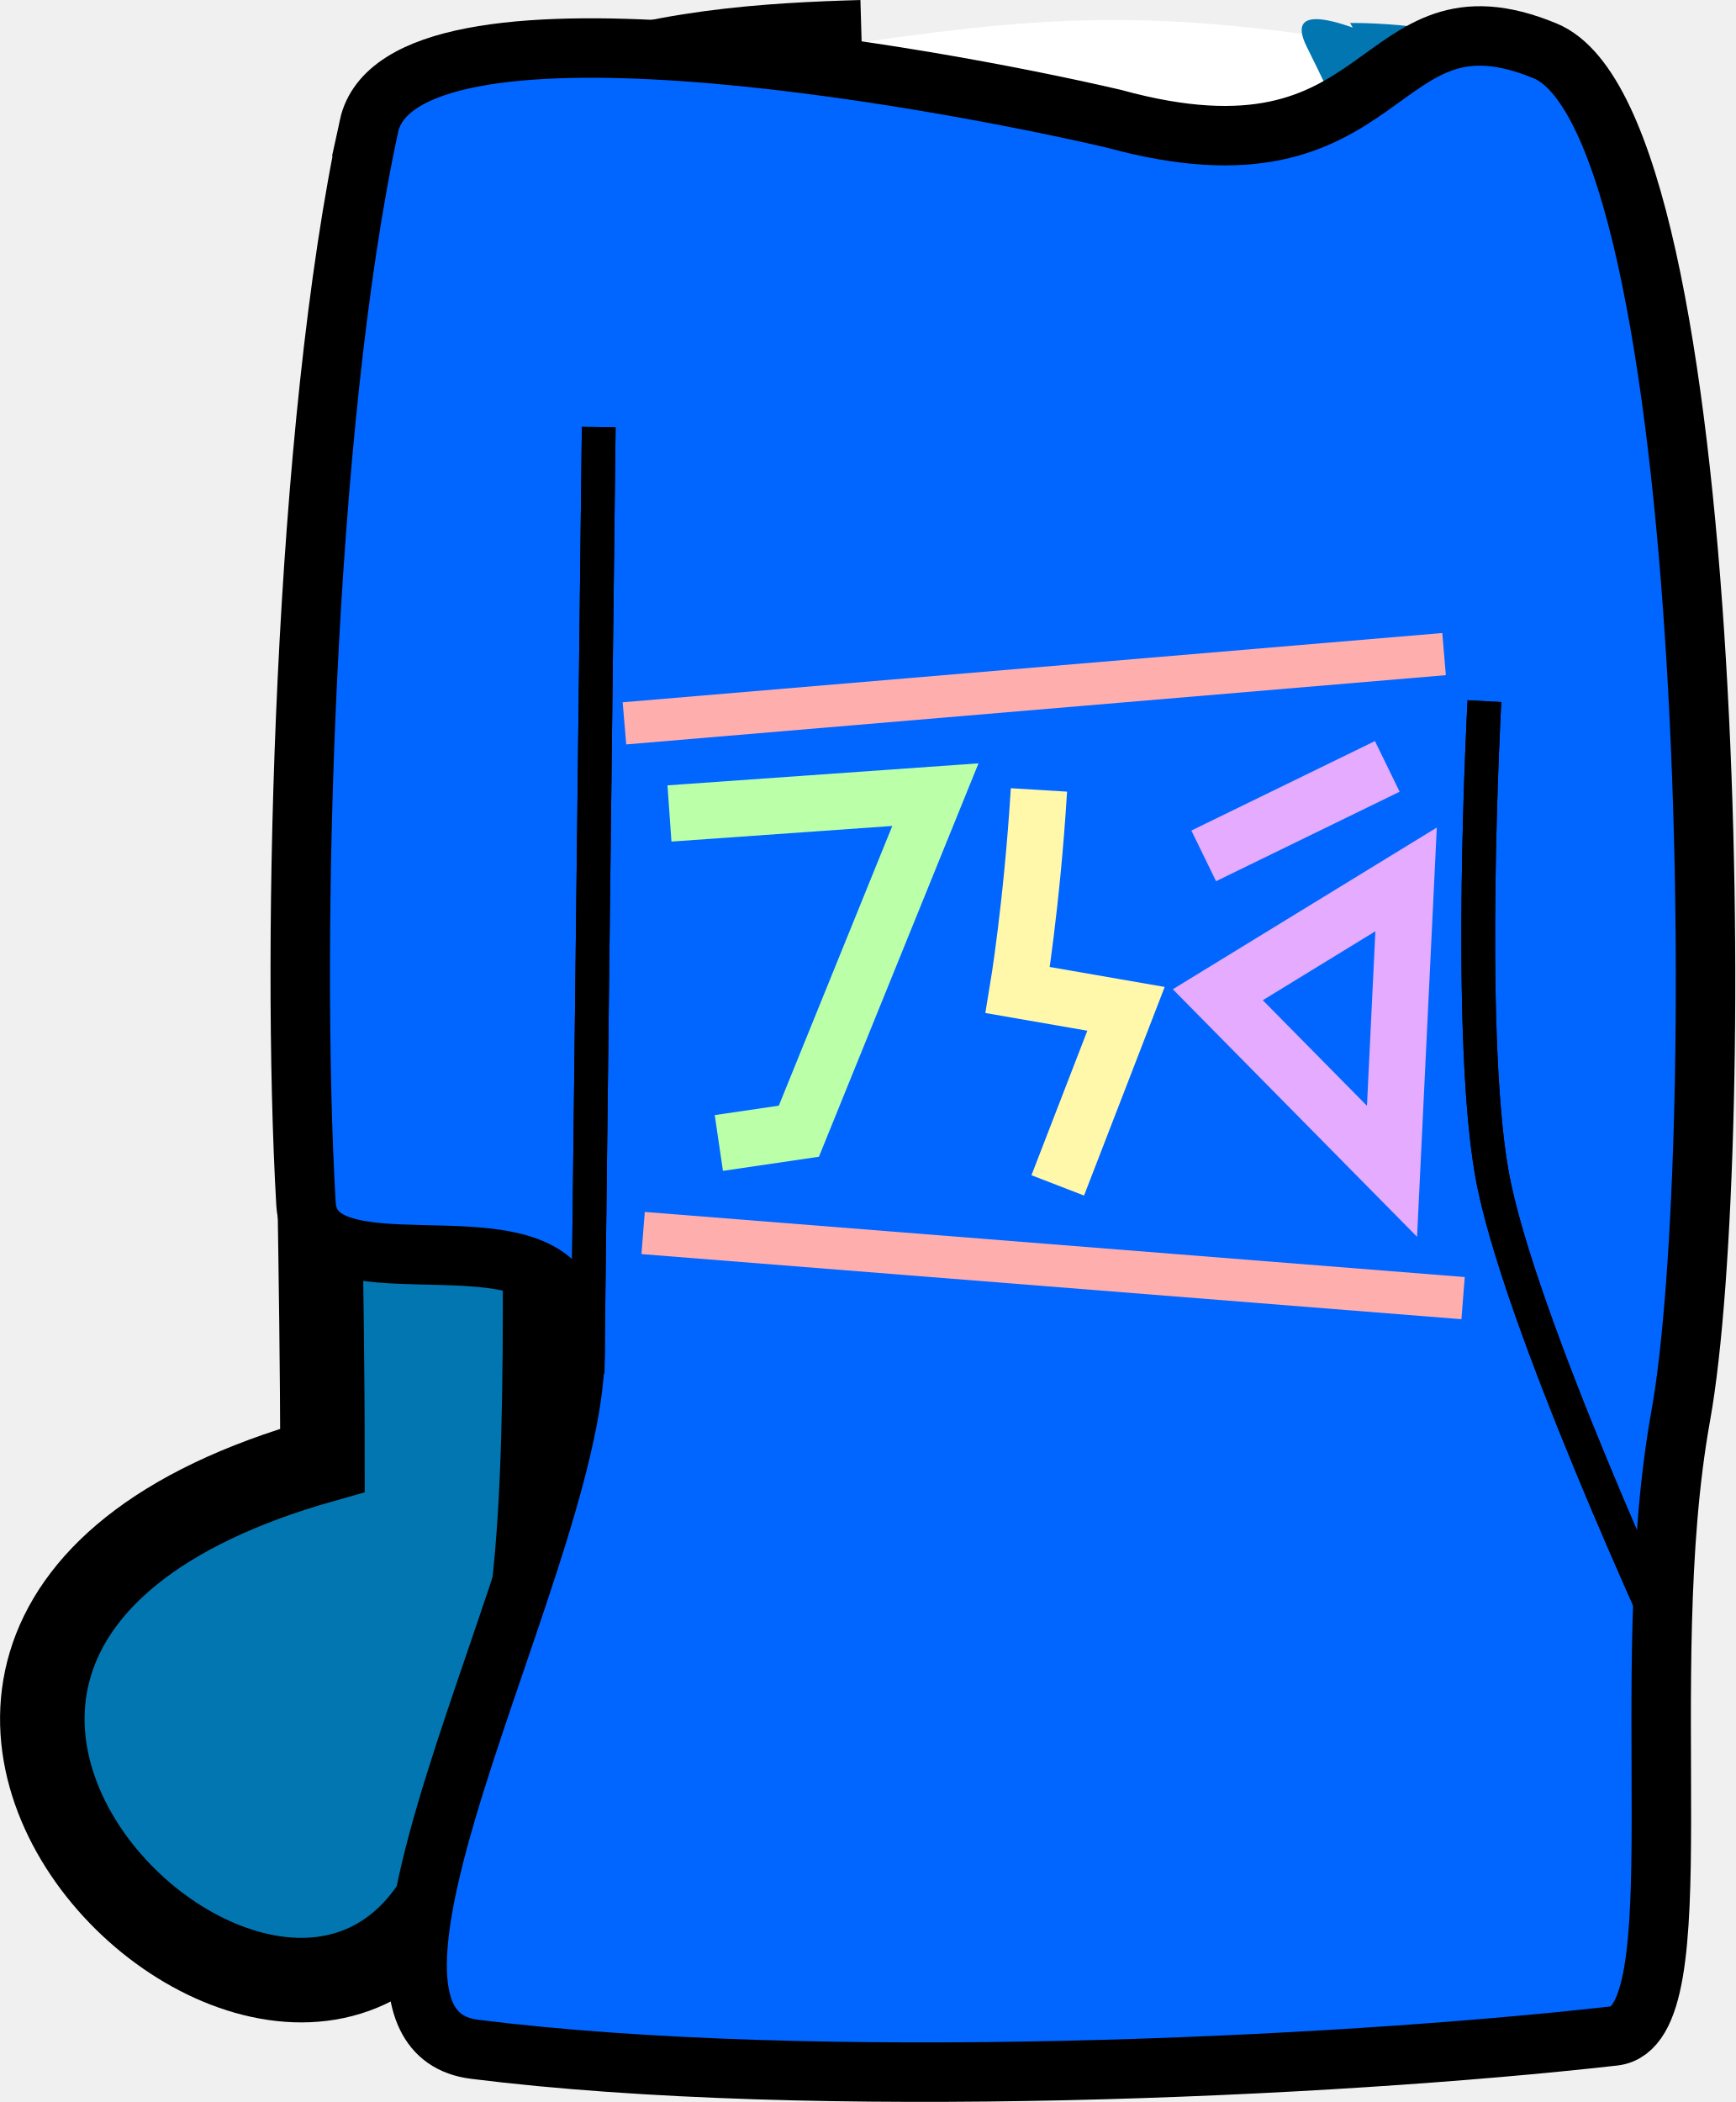
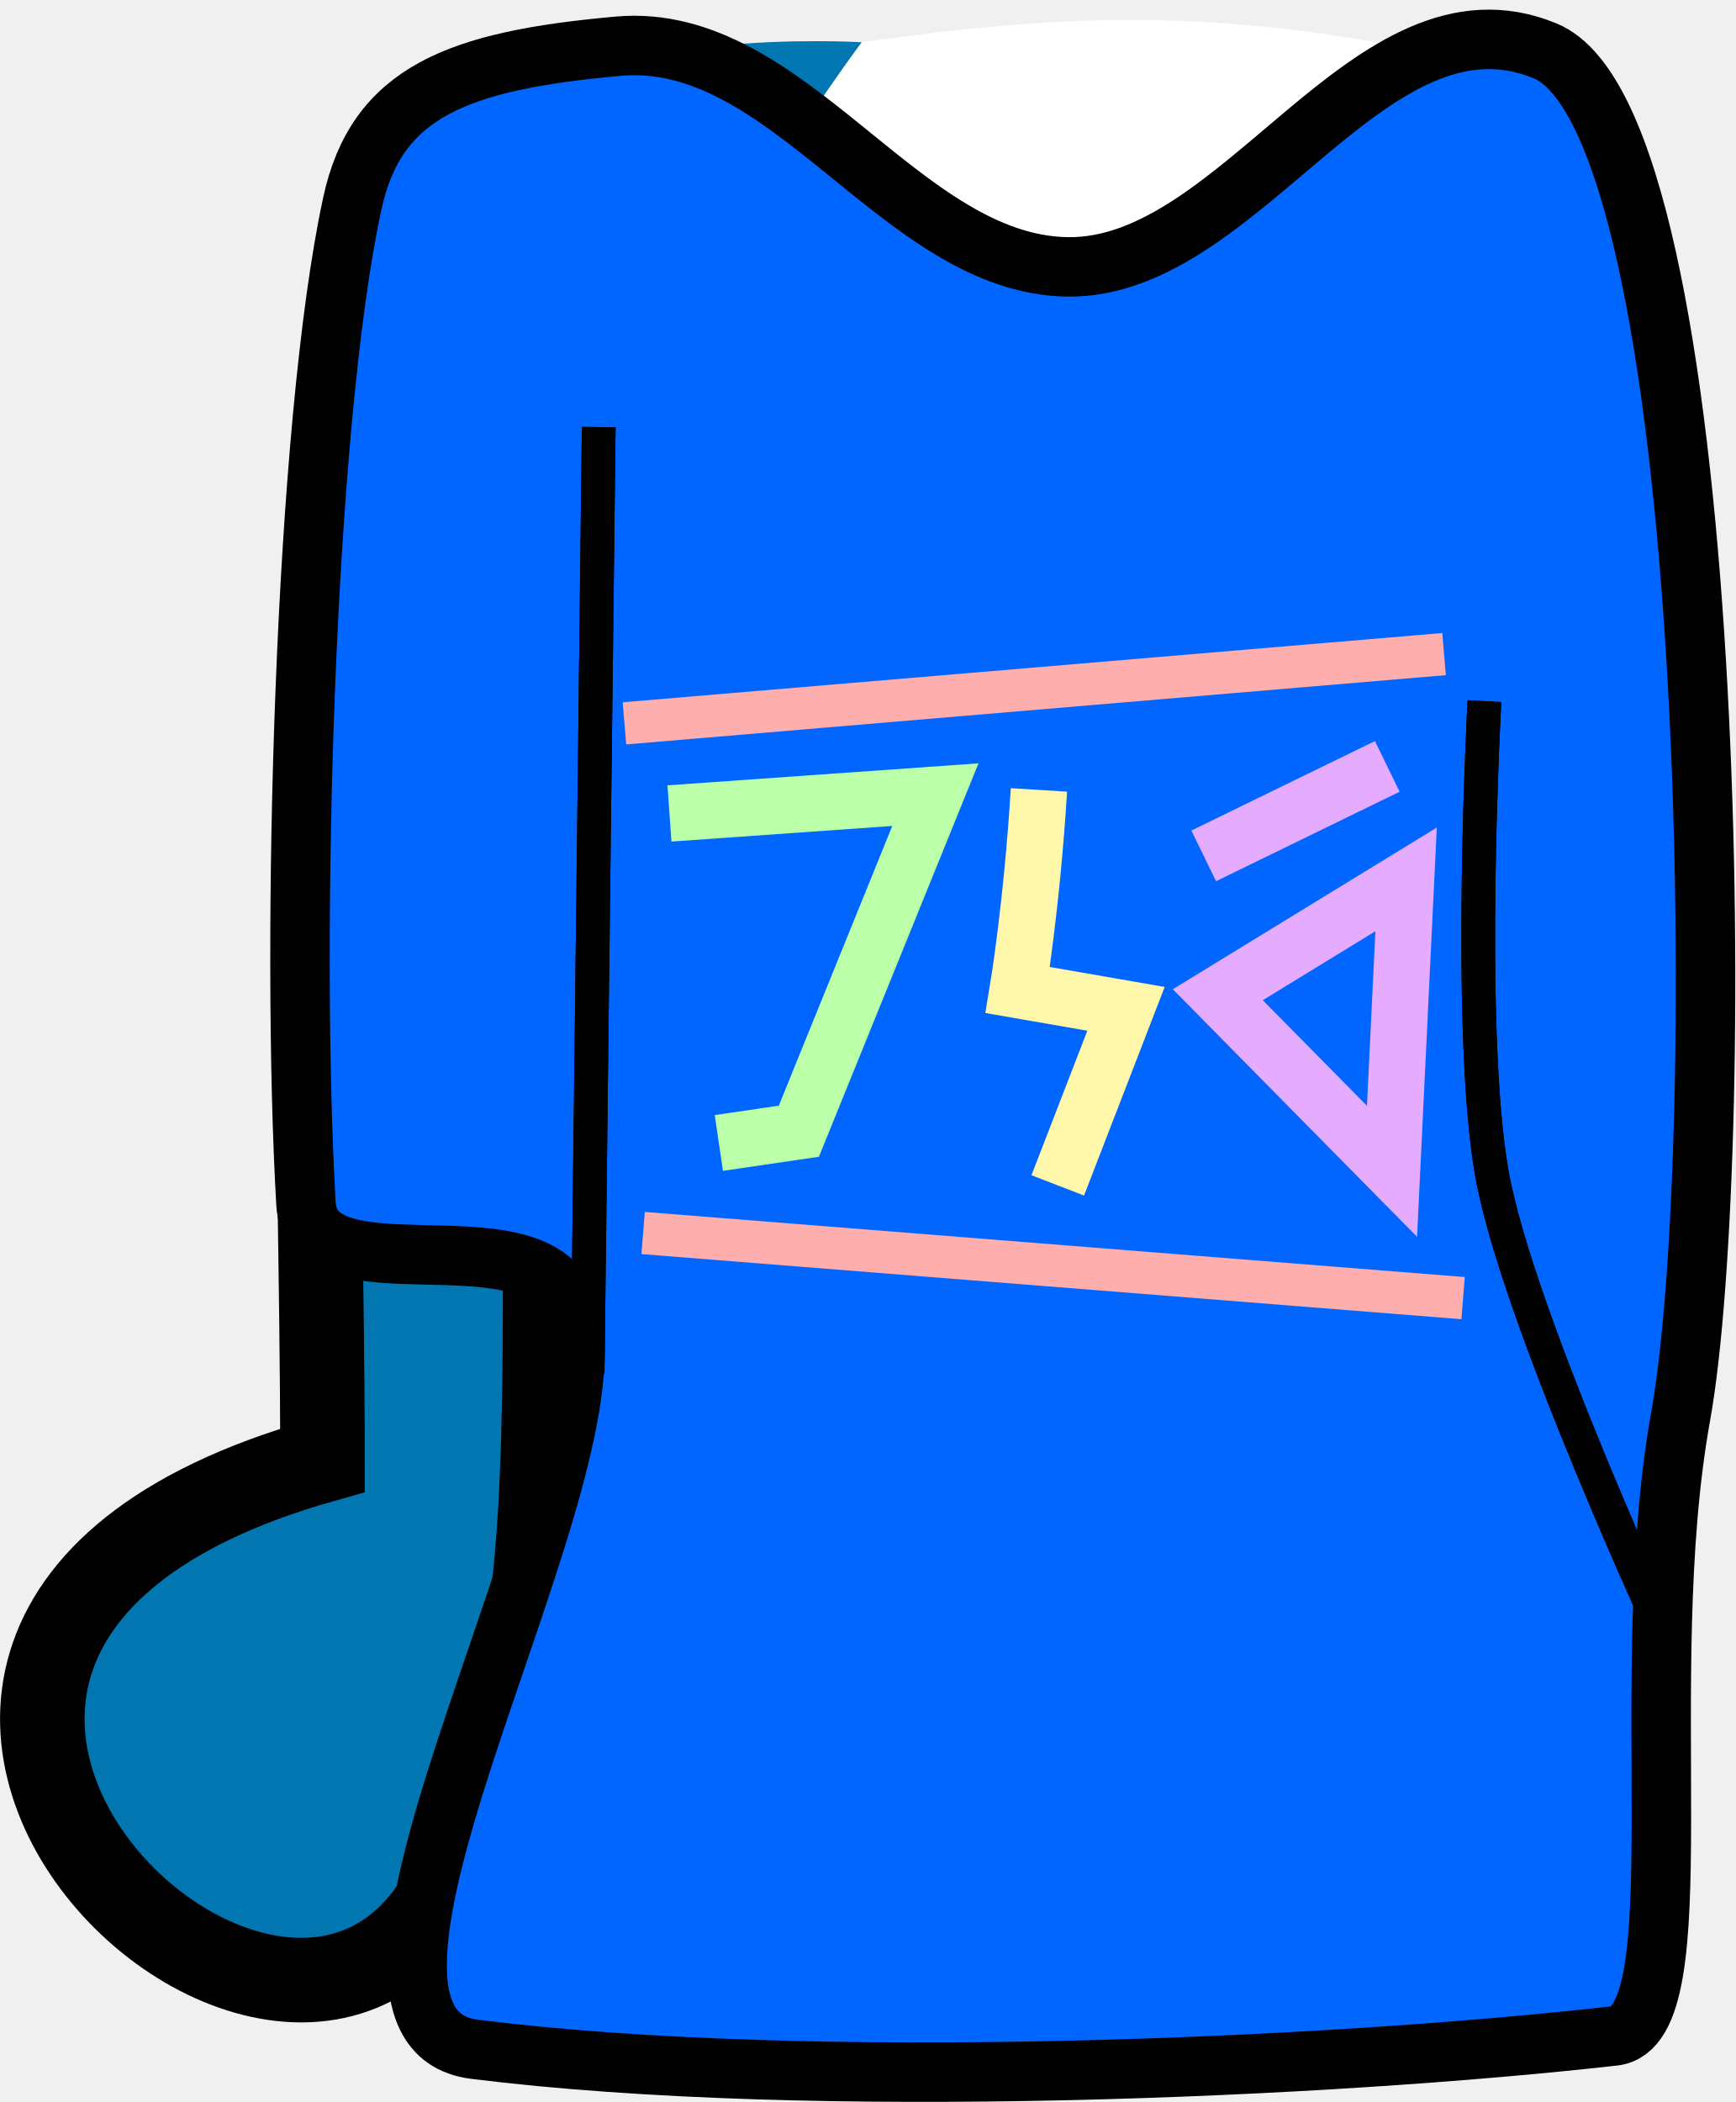
- <svg xmlns="http://www.w3.org/2000/svg" id="svg8" version="1.1" viewBox="0 0 24.637 29.835" height="29.835mm" width="24.637mm">
+ <svg xmlns="http://www.w3.org/2000/svg" width="24.637mm" height="29.835mm" viewBox="0 0 24.637 29.835" version="1.1" id="svg8">
  <defs id="defs2" />
-   <g style="display:inline" transform="translate(-329.9728,-265.2473)" id="layer1">
-     <g transform="translate(329.9728,264.3188)" id="g5165" style="display:inline">
-       <g id="layer1-0" transform="translate(-84.4734,-131.8365)" style="display:inline" />
-       <g transform="translate(-7.895419,-28.53037)" id="layer3-1">
-         <path style="opacity:1;fill:#ffffff;fill-opacity:1;stroke:none;stroke-width:1.2;stroke-linecap:butt;stroke-linejoin:miter;stroke-miterlimit:4;stroke-dasharray:none;stroke-opacity:1" d="m 28.95,30.373 c 1.636,2.807 3.434,11.02 2.186,19.813 -0.037,2.612 -0.949,7.589 -0.949,8.244 0,0 -3.899,0.1 -7.229,0.036 -3.33,-0.064 -4.797,0.067 -8.216,0.063 0.029,-1.658 -5.398,-4.791 -2.268,-8.344 0,-5.167 -0.342,-10.519 0.472,-15.45 0.255,-4.327 4.856,-2.933 7.182,-4.677 2.924,-0.41 4.489,-0.527 8.822,0.314 z" id="path831-5" />
-         <path style="fill:#0276b1;fill-opacity:1;stroke:none;stroke-width:0.265px;stroke-linecap:butt;stroke-linejoin:miter;stroke-opacity:1" d="m 16.725,36.815 c 0.26,-2.557 3.988,-6.623 3.988,-6.623 0,0 -4.511,-0.378 -5.88,1.069 -4.368,4.619 -2.36,18.925 -2.36,18.925 0,0 -4.58,2.615 -4.156,4.06 0.59,2.015 5.98,4.4 6.424,2.696 0.444,-1.704 1.287,-13.277 1.984,-20.127 z" id="path847" />
-         <path style="fill:#0276b1;fill-opacity:1;stroke:none;stroke-width:0.265px;stroke-linecap:butt;stroke-linejoin:miter;stroke-opacity:1" d="m 27.061,29.785 c 0,0 2.289,3.879 2.043,8.636 -0.246,4.757 2.173,14.127 2.173,14.127 0,0 2.179,-16.525 -1.477,-21.956 -0.567,-0.843 -2.74,-0.807 -2.74,-0.807 z" id="path849" />
-         <path style="fill:#0276b1;fill-opacity:1;stroke:none;stroke-width:0.265px;stroke-linecap:butt;stroke-linejoin:miter;stroke-opacity:1" d="m 26.447,30.126 c 1.452,2.918 2.197,5.166 2.138,8.296 -0.079,4.14 1.866,13.489 1.866,13.489 0.74,0.174 1.252,-13.017 1.252,-13.017 l -1.793,-7.594 c 0,0 -4.133,-2.519 -3.463,-1.174 z" id="path853" />
+   <g id="layer1" transform="translate(-329.9728,-265.2473)" style="display:inline">
+     <g style="display:inline" id="g5165" transform="translate(329.9728,264.3188)">
+       <g style="display:inline" transform="translate(-84.4734,-131.8365)" id="layer1-0" />
+       <g id="layer3-1" transform="translate(-7.895419,-28.53037)">
+         <path id="path831-5" d="m 28.95,30.373 c 1.636,2.807 3.434,11.02 2.186,19.813 -0.037,2.612 -0.949,7.589 -0.949,8.244 0,0 -3.899,0.1 -7.229,0.036 -3.33,-0.064 -4.797,0.067 -8.216,0.063 0.029,-1.658 -5.398,-4.791 -2.268,-8.344 0,-5.167 -0.342,-10.519 0.472,-15.45 0.255,-4.327 4.856,-2.933 7.182,-4.677 2.924,-0.41 5.221,-0.527 8.822,0.314 z" style="opacity:1;fill:#ffffff;fill-opacity:1;stroke:none;stroke-width:1.2;stroke-linecap:butt;stroke-linejoin:miter;stroke-miterlimit:4;stroke-dasharray:none;stroke-opacity:1" />
+         <path id="path847" d="m 16.725,36.815 c 0.26,-2.557 3.402,-6.756 3.402,-6.756 0,0 -3.925,-0.245 -5.294,1.202 -4.368,4.619 -2.36,18.925 -2.36,18.925 0,0 -4.58,2.615 -4.156,4.06 0.59,2.015 5.98,4.4 6.424,2.696 0.444,-1.704 1.287,-13.277 1.984,-20.127 z" style="fill:#0276b1;fill-opacity:1;stroke:none;stroke-width:0.265px;stroke-linecap:butt;stroke-linejoin:miter;stroke-opacity:1" />
+         <path id="path849" d="m 28.455,29.974 c -2.412,0.045 0.895,3.69 0.649,8.447 -0.246,4.757 2.173,14.127 2.173,14.127 0,0 2.179,-16.525 -1.477,-21.956 -0.567,-0.843 1.066,-0.663 -1.346,-0.618 z" style="fill:#0276b1;fill-opacity:1;stroke:none;stroke-width:0.265px;stroke-linecap:butt;stroke-linejoin:miter;stroke-opacity:1" />
      </g>
-       <g transform="translate(-7.895419,-28.53037)" id="layer2-2" style="display:inline">
-         <path id="path905" d="m 15.306,52.993 c -0.423,4.242 -0.48,2.928 -0.565,5.536" style="fill:none;stroke:#000000;stroke-width:1.2;stroke-linecap:butt;stroke-linejoin:miter;stroke-miterlimit:4;stroke-dasharray:none;stroke-opacity:1" />
-         <path style="opacity:1;fill:none;fill-opacity:1;stroke:#000000;stroke-width:1.2;stroke-linecap:butt;stroke-linejoin:miter;stroke-miterlimit:4;stroke-dasharray:none;stroke-opacity:1" d="m 28.95,30.373 c 0.956,0.116 2.429,6.043 2.719,9.241 0.47,5.182 -0.392,12.935 -1.639,15.524" id="path831" />
-         <path style="fill:none;stroke:#000000;stroke-width:1.2;stroke-linecap:butt;stroke-linejoin:miter;stroke-miterlimit:4;stroke-dasharray:none;stroke-opacity:1" d="m 16.395,36.579 c -1.649,5.875 0.179,15.296 -1.703,18.2 -1.274,7.36 -11.774,-1.891 -2.219,-4.593 0,-5.167 -0.342,-10.519 0.472,-15.45 0.255,-4.327 4.655,-4.604 7.182,-4.677" id="path856" />
-         <path style="fill:none;stroke:#000000;stroke-width:1.2;stroke-linecap:butt;stroke-linejoin:miter;stroke-miterlimit:4;stroke-dasharray:none;stroke-opacity:1" d="m 29.104,38.421 c -0.654,4.303 1.087,12.79 1.083,20.009" id="path858" />
+       <g style="display:inline" id="layer2-2" transform="translate(-7.895419,-28.53037)">
+         <path style="fill:none;stroke:#000000;stroke-width:1.2;stroke-linecap:butt;stroke-linejoin:miter;stroke-miterlimit:4;stroke-dasharray:none;stroke-opacity:1" d="m 15.306,52.993 c -0.423,4.242 -0.48,2.928 -0.565,5.536" id="path905" />
+         <path id="path831" d="m 28.95,30.373 c 0.956,0.116 2.429,6.043 2.719,9.241 0.47,5.182 -0.392,12.935 -1.639,15.524" style="opacity:1;fill:none;fill-opacity:1;stroke:#000000;stroke-width:1.2;stroke-linecap:butt;stroke-linejoin:miter;stroke-miterlimit:4;stroke-dasharray:none;stroke-opacity:1" />
+         <path id="path856" d="m 16.395,36.579 c -1.649,5.875 0.179,15.296 -1.703,18.2 -1.274,7.36 -11.774,-1.891 -2.219,-4.593 0,-5.167 -0.342,-10.519 0.472,-15.45 0.255,-4.327 1.915,-4.084 4.441,-4.158" style="fill:none;stroke:#000000;stroke-width:1.2;stroke-linecap:butt;stroke-linejoin:miter;stroke-miterlimit:4;stroke-dasharray:none;stroke-opacity:1" />
+         <path id="path858" d="m 29.104,38.421 c -0.654,4.303 1.087,12.79 1.083,20.009" style="fill:none;stroke:#000000;stroke-width:1.2;stroke-linecap:butt;stroke-linejoin:miter;stroke-miterlimit:4;stroke-dasharray:none;stroke-opacity:1" />
      </g>
    </g>
  </g>
-   <g style="display:inline" transform="translate(-106.0295,-13.93704)" id="layer2">
-     <path id="path827-1" d="m 111.267,15.73 c -0.922,4.272 -1.11,11.545 -0.894,15.292 0.077,1.337 3.113,0.147 3.682,1.351 1.012,2.141 -4.003,10.311 -1.288,10.651 4.807,0.601 12.149,0.265 16.174,-0.189 1.203,-0.136 0.276,-5.072 0.948,-8.804 0.673,-3.732 0.556,-18.344 -1.924,-19.371 -2.48,-1.028 -2.118,2.063 -6.125,0.962 -2.641,-0.614 -10.126,-1.967 -10.574,0.108 z" style="display:inline;opacity:1;fill:#0066ff;fill-opacity:1;stroke:#000000;stroke-width:0.844px;stroke-linecap:butt;stroke-linejoin:miter;stroke-opacity:1" />
-     <path id="path829-0" d="M 114.371,33.427 114.529,19.999" style="display:inline;fill:none;stroke:#000000;stroke-width:0.479;stroke-linecap:butt;stroke-linejoin:miter;stroke-miterlimit:4;stroke-dasharray:none;stroke-opacity:1" />
-     <path id="path833-5" d="m 127.102,23.889 c 0,0 -0.256,4.651 0.105,6.7 0.361,2.049 2.558,6.774 2.558,6.774" style="display:inline;fill:none;stroke:#000000;stroke-width:0.479;stroke-linecap:butt;stroke-linejoin:miter;stroke-miterlimit:4;stroke-dasharray:none;stroke-opacity:1" />
-     <path id="path820" d="m 114.894,24.204 c 11.635,-0.983 11.635,-0.983 11.635,-0.983" style="display:inline;fill:#ff2ad4;fill-opacity:1;stroke:#ffaeae;stroke-width:0.6;stroke-linecap:butt;stroke-linejoin:miter;stroke-miterlimit:4;stroke-dasharray:none;stroke-opacity:1" />
-     <path id="path867" d="m 115.533,25.483 c 3.775,-0.267 3.775,-0.267 3.775,-0.267 l -1.938,4.777 -1.136,0.167" style="display:inline;fill:none;stroke:#bcffa9;stroke-width:0.8;stroke-linecap:butt;stroke-linejoin:miter;stroke-miterlimit:4;stroke-dasharray:none;stroke-opacity:1" />
-     <path id="path869" d="m 120.778,25.149 c -0.1,1.637 -0.301,2.84 -0.301,2.84 l 1.537,0.267 -0.969,2.506" style="display:inline;fill:none;stroke:#fff8ab;stroke-width:0.8;stroke-linecap:butt;stroke-linejoin:miter;stroke-miterlimit:4;stroke-dasharray:none;stroke-opacity:1" />
-     <path id="path871" d="m 123.317,28.056 2.673,-1.637 -0.2,4.143 z" style="display:inline;fill:none;stroke:#e5abff;stroke-width:0.8;stroke-linecap:butt;stroke-linejoin:miter;stroke-miterlimit:4;stroke-dasharray:none;stroke-opacity:1" />
-     <path id="path873" d="m 123.117,26.085 2.606,-1.27" style="display:inline;fill:none;stroke:#e5abff;stroke-width:0.8;stroke-linecap:butt;stroke-linejoin:miter;stroke-miterlimit:4;stroke-dasharray:none;stroke-opacity:1" />
-     <path id="path820-4" d="m 115.159,31.438 c 11.64,0.924 11.64,0.924 11.64,0.924" style="display:inline;fill:#ff2ad4;fill-opacity:1;stroke:#ffaeae;stroke-width:0.6;stroke-linecap:butt;stroke-linejoin:miter;stroke-miterlimit:4;stroke-dasharray:none;stroke-opacity:1" />
-     <path id="path829" d="M 114.371,33.427 114.529,19.999" style="fill:none;stroke:#000000;stroke-width:0.479;stroke-linecap:butt;stroke-linejoin:miter;stroke-miterlimit:4;stroke-dasharray:none;stroke-opacity:1" />
-     <path id="path833" d="m 127.102,23.889 c 0,0 -0.256,4.651 0.105,6.7 0.361,2.049 2.558,6.774 2.558,6.774" style="fill:none;stroke:#000000;stroke-width:0.479;stroke-linecap:butt;stroke-linejoin:miter;stroke-miterlimit:4;stroke-dasharray:none;stroke-opacity:1" />
+   <g id="layer2" transform="translate(-106.0295,-13.93704)" style="display:inline">
+     <path style="display:inline;opacity:1;fill:#0066ff;fill-opacity:1;stroke:#000000;stroke-width:0.844px;stroke-linecap:butt;stroke-linejoin:miter;stroke-opacity:1" d="m 110.373,31.022 c 0.077,1.337 3.113,0.147 3.682,1.351 1.012,2.141 -4.003,10.311 -1.288,10.651 4.807,0.601 12.149,0.265 16.174,-0.189 1.203,-0.136 0.276,-5.072 0.948,-8.804 0.673,-3.732 0.556,-18.344 -1.924,-19.371 -2.48,-1.028 -4.304,3.105 -6.786,3.065 -2.367,-0.038 -3.946,-3.35 -6.375,-3.132 -2.278,0.204 -3.432,0.649 -3.774,2.236 -0.685,3.173 -0.873,10.447 -0.657,14.194 z" id="path827-1" />
+     <path style="display:inline;fill:none;stroke:#000000;stroke-width:0.479;stroke-linecap:butt;stroke-linejoin:miter;stroke-miterlimit:4;stroke-dasharray:none;stroke-opacity:1" d="M 114.371,33.427 114.529,19.999" id="path829-0" />
+     <path style="display:inline;fill:none;stroke:#000000;stroke-width:0.479;stroke-linecap:butt;stroke-linejoin:miter;stroke-miterlimit:4;stroke-dasharray:none;stroke-opacity:1" d="m 127.102,23.889 c 0,0 -0.256,4.651 0.105,6.7 0.361,2.049 2.558,6.774 2.558,6.774" id="path833-5" />
+     <path style="display:inline;fill:#ff2ad4;fill-opacity:1;stroke:#ffaeae;stroke-width:0.6;stroke-linecap:butt;stroke-linejoin:miter;stroke-miterlimit:4;stroke-dasharray:none;stroke-opacity:1" d="m 114.894,24.204 c 11.635,-0.983 11.635,-0.983 11.635,-0.983" id="path820" />
+     <path style="display:inline;fill:none;stroke:#bcffa9;stroke-width:0.8;stroke-linecap:butt;stroke-linejoin:miter;stroke-miterlimit:4;stroke-dasharray:none;stroke-opacity:1" d="m 115.533,25.483 c 3.775,-0.267 3.775,-0.267 3.775,-0.267 l -1.938,4.777 -1.136,0.167" id="path867" />
+     <path style="display:inline;fill:none;stroke:#fff8ab;stroke-width:0.8;stroke-linecap:butt;stroke-linejoin:miter;stroke-miterlimit:4;stroke-dasharray:none;stroke-opacity:1" d="m 120.778,25.149 c -0.1,1.637 -0.301,2.84 -0.301,2.84 l 1.537,0.267 -0.969,2.506" id="path869" />
+     <path style="display:inline;fill:none;stroke:#e5abff;stroke-width:0.8;stroke-linecap:butt;stroke-linejoin:miter;stroke-miterlimit:4;stroke-dasharray:none;stroke-opacity:1" d="m 123.317,28.056 2.673,-1.637 -0.2,4.143 z" id="path871" />
+     <path style="display:inline;fill:none;stroke:#e5abff;stroke-width:0.8;stroke-linecap:butt;stroke-linejoin:miter;stroke-miterlimit:4;stroke-dasharray:none;stroke-opacity:1" d="m 123.117,26.085 2.606,-1.27" id="path873" />
+     <path style="display:inline;fill:#ff2ad4;fill-opacity:1;stroke:#ffaeae;stroke-width:0.6;stroke-linecap:butt;stroke-linejoin:miter;stroke-miterlimit:4;stroke-dasharray:none;stroke-opacity:1" d="m 115.159,31.438 c 11.64,0.924 11.64,0.924 11.64,0.924" id="path820-4" />
+     <path style="fill:none;stroke:#000000;stroke-width:0.479;stroke-linecap:butt;stroke-linejoin:miter;stroke-miterlimit:4;stroke-dasharray:none;stroke-opacity:1" d="M 114.371,33.427 114.529,19.999" id="path829" />
+     <path style="fill:none;stroke:#000000;stroke-width:0.479;stroke-linecap:butt;stroke-linejoin:miter;stroke-miterlimit:4;stroke-dasharray:none;stroke-opacity:1" d="m 127.102,23.889 c 0,0 -0.256,4.651 0.105,6.7 0.361,2.049 2.558,6.774 2.558,6.774" id="path833" />
  </g>
</svg>
